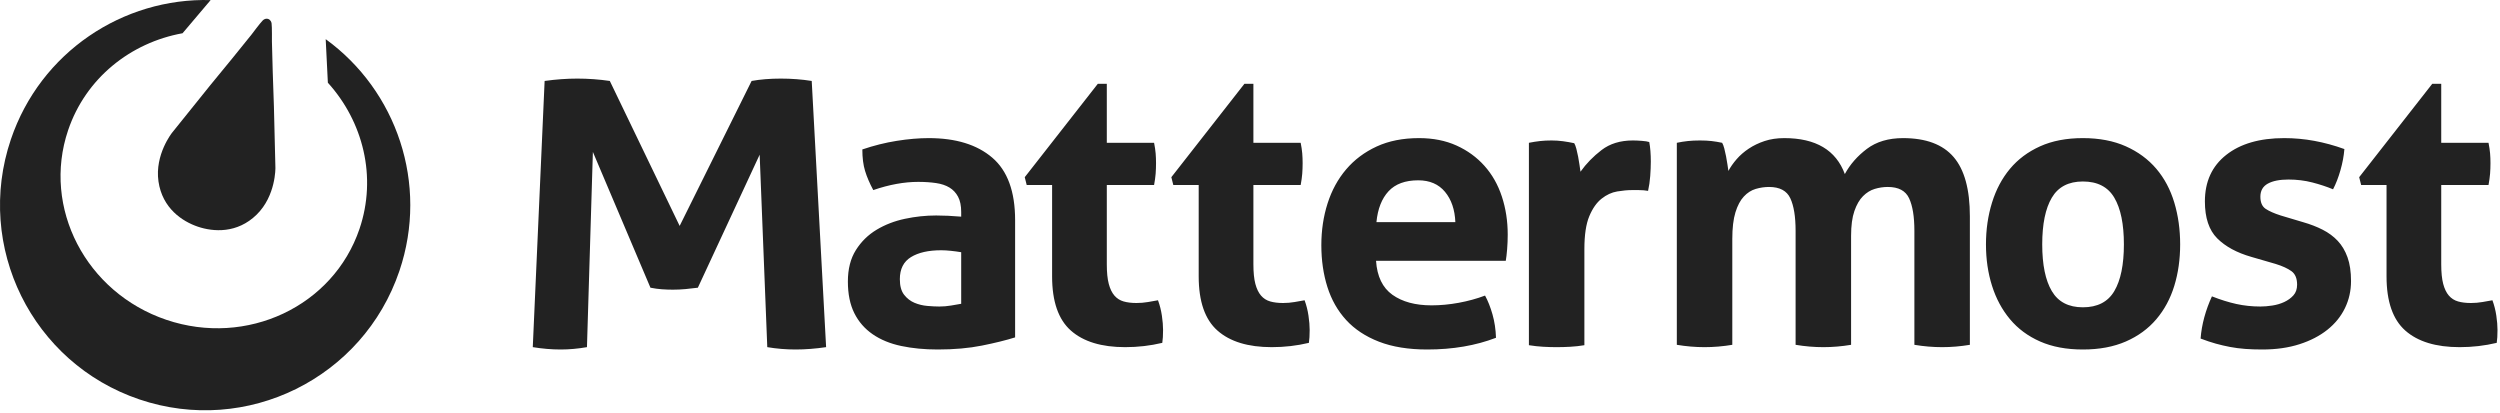
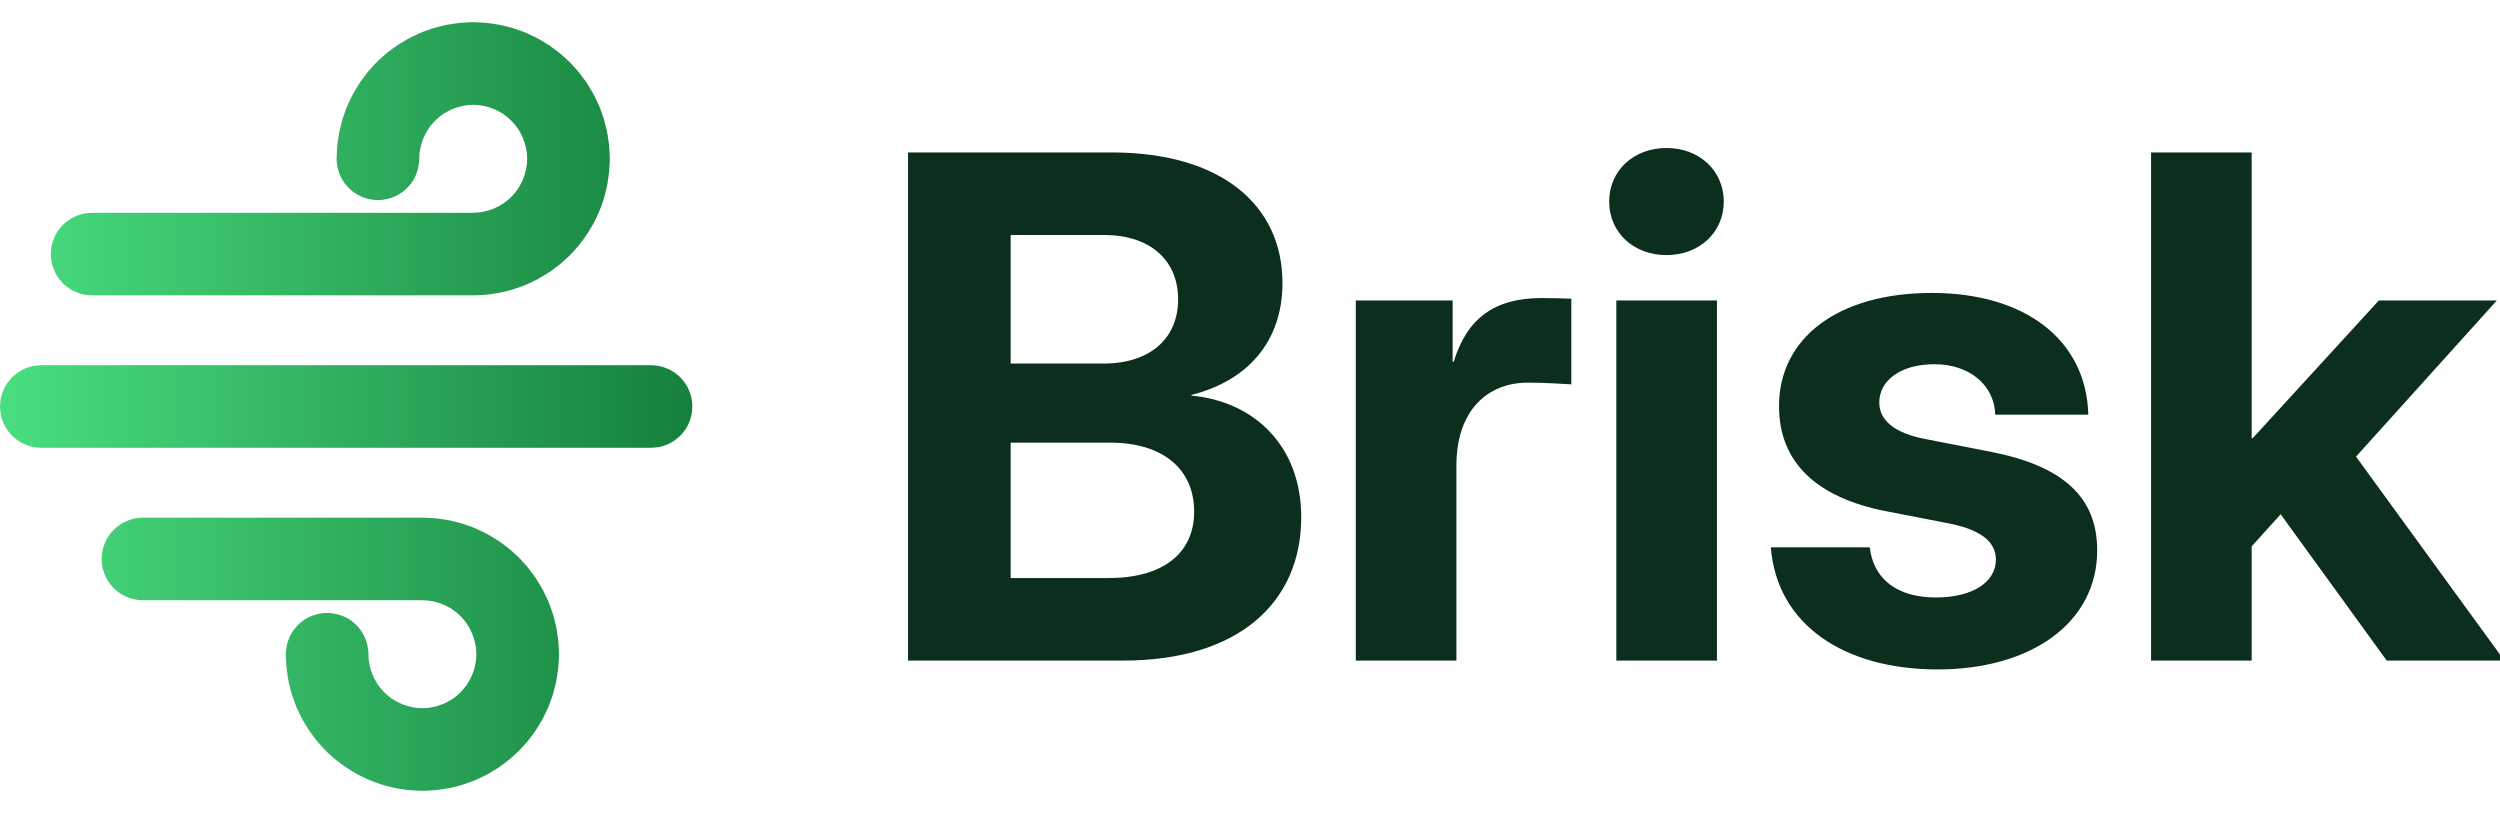
- <svg xmlns="http://www.w3.org/2000/svg" width="100%" height="100%" viewBox="0 0 1001 165" version="1.1" xml:space="preserve" style="fill-rule:evenodd;clip-rule:evenodd;stroke-linejoin:round;stroke-miterlimit:1.414;">
-   <g>
-     <path d="M384.862,84.87c0,-2.501 -0.418,-4.536 -1.253,-6.102c-0.833,-1.562 -1.981,-2.79 -3.441,-3.674c-1.46,-0.888 -3.26,-1.489 -5.397,-1.8c-2.139,-0.313 -4.512,-0.469 -7.12,-0.469c-5.632,0 -11.628,1.094 -17.991,3.284c-1.461,-2.712 -2.555,-5.268 -3.284,-7.666c-0.73,-2.398 -1.097,-5.266 -1.097,-8.605c4.59,-1.564 9.178,-2.711 13.768,-3.441c4.588,-0.73 8.867,-1.096 12.828,-1.096c10.848,0 19.322,2.607 25.424,7.824c6.101,5.215 9.152,13.557 9.152,25.03l0,46.934c-3.651,1.147 -8.084,2.243 -13.299,3.286c-5.213,1.043 -11.107,1.565 -17.678,1.565c-5.319,0 -10.196,-0.47 -14.629,-1.409c-4.432,-0.938 -8.24,-2.504 -11.418,-4.694c-3.183,-2.188 -5.633,-5.005 -7.356,-8.447c-1.719,-3.443 -2.58,-7.666 -2.58,-12.673c0,-5.005 1.069,-9.203 3.207,-12.593c2.138,-3.389 4.903,-6.102 8.291,-8.135c3.391,-2.034 7.171,-3.494 11.344,-4.381c4.172,-0.887 8.343,-1.33 12.515,-1.33c3.025,0 6.362,0.158 10.014,0.469l0,-1.877Zm0,16.115c-1.253,-0.209 -2.608,-0.393 -4.07,-0.548c-1.46,-0.156 -2.761,-0.234 -3.91,-0.234c-5.111,0 -9.153,0.911 -12.126,2.737c-2.972,1.825 -4.458,4.772 -4.458,8.839c0,2.713 0.574,4.797 1.721,6.259c1.147,1.459 2.53,2.528 4.146,3.205c1.617,0.679 3.336,1.096 5.162,1.253c1.827,0.155 3.417,0.236 4.771,0.236c1.566,0 3.131,-0.132 4.694,-0.393c1.566,-0.261 2.921,-0.494 4.07,-0.704l0,-20.65Zm36.4,-26.91l-10.17,0l-0.784,-3.129l29.258,-37.391l3.598,0l0,23.623l18.93,0c0.311,1.566 0.521,2.973 0.627,4.224c0.102,1.253 0.154,2.556 0.154,3.913c0,1.459 -0.052,2.867 -0.154,4.223c-0.106,1.357 -0.316,2.869 -0.627,4.537l-18.93,0l0,31.76c0,3.232 0.262,5.839 0.784,7.822c0.519,1.979 1.276,3.545 2.266,4.693c0.993,1.147 2.217,1.929 3.677,2.346c1.46,0.419 3.183,0.627 5.162,0.627c1.566,0 3.103,-0.131 4.617,-0.392c1.511,-0.26 2.841,-0.495 3.988,-0.703c0.732,1.979 1.251,4.04 1.565,6.179c0.314,2.138 0.469,4.043 0.469,5.711c0,1.147 -0.025,2.111 -0.078,2.894c-0.052,0.781 -0.129,1.54 -0.235,2.268c-4.797,1.149 -9.75,1.72 -14.861,1.72c-9.492,0 -16.742,-2.215 -21.747,-6.646c-5.006,-4.434 -7.509,-11.658 -7.509,-21.67l0,-36.609Zm58.696,0l-10.168,0l-0.784,-3.129l29.257,-37.391l3.598,0l0,23.623l18.93,0c0.312,1.566 0.522,2.973 0.627,4.224c0.102,1.253 0.155,2.556 0.155,3.913c0,1.459 -0.053,2.867 -0.155,4.223c-0.105,1.357 -0.315,2.869 -0.627,4.537l-18.93,0l0,31.76c0,3.232 0.263,5.839 0.783,7.822c0.522,1.979 1.278,3.545 2.268,4.693c0.992,1.147 2.215,1.929 3.677,2.346c1.459,0.419 3.182,0.627 5.161,0.627c1.565,0 3.103,-0.131 4.617,-0.392c1.512,-0.26 2.842,-0.495 3.989,-0.703c0.73,1.979 1.251,4.04 1.563,6.179c0.315,2.138 0.471,4.043 0.471,5.711c0,1.147 -0.026,2.111 -0.079,2.894c-0.051,0.781 -0.129,1.54 -0.234,2.268c-4.798,1.149 -9.75,1.72 -14.863,1.72c-9.49,0 -16.74,-2.215 -21.746,-6.646c-5.006,-4.434 -7.51,-11.658 -7.51,-21.67l0,-36.609Zm102.767,14.865c-0.208,-5.009 -1.591,-9.049 -4.146,-12.126c-2.555,-3.077 -6.127,-4.617 -10.717,-4.617c-5.215,0 -9.178,1.461 -11.89,4.381c-2.711,2.921 -4.327,7.041 -4.848,12.362l31.601,0Zm-31.759,15.486c0.418,6.258 2.608,10.795 6.571,13.612c3.963,2.816 9.178,4.224 15.646,4.224c3.546,0 7.168,-0.34 10.872,-1.019c3.703,-0.677 7.222,-1.642 10.561,-2.893c1.147,2.086 2.137,4.589 2.972,7.51c0.834,2.918 1.303,6.049 1.408,9.386c-8.136,3.129 -17.315,4.694 -27.537,4.694c-7.508,0 -13.947,-1.043 -19.321,-3.13c-5.37,-2.085 -9.751,-4.981 -13.14,-8.681c-3.39,-3.703 -5.894,-8.11 -7.51,-13.222c-1.616,-5.11 -2.423,-10.689 -2.423,-16.737c0,-5.946 0.833,-11.526 2.502,-16.741c1.667,-5.217 4.145,-9.752 7.431,-13.61c3.285,-3.861 7.352,-6.911 12.203,-9.154c4.85,-2.242 10.508,-3.364 16.974,-3.364c5.632,0 10.639,0.991 15.019,2.973c4.381,1.981 8.109,4.694 11.186,8.137c3.077,3.439 5.399,7.535 6.963,12.28c1.565,4.745 2.347,9.831 2.347,15.253c0,1.982 -0.078,3.939 -0.235,5.867c-0.156,1.928 -0.341,3.468 -0.547,4.615l-51.942,0Zm61.208,-47.248c1.564,-0.311 3.05,-0.547 4.458,-0.702c1.41,-0.159 2.946,-0.236 4.616,-0.236c1.565,0 3.104,0.106 4.614,0.312c1.514,0.209 3,0.471 4.458,0.784c0.315,0.522 0.602,1.277 0.862,2.268c0.261,0.991 0.495,2.034 0.704,3.13c0.209,1.095 0.39,2.188 0.547,3.285c0.157,1.096 0.286,2.005 0.392,2.739c2.294,-3.235 5.112,-6.13 8.448,-8.684c3.338,-2.556 7.51,-3.834 12.515,-3.834c1.045,0 2.244,0.052 3.599,0.157c1.355,0.104 2.346,0.26 2.972,0.47c0.209,1.041 0.366,2.241 0.469,3.597c0.107,1.356 0.158,2.764 0.158,4.225c0,1.773 -0.08,3.702 -0.235,5.788c-0.157,2.086 -0.444,4.067 -0.862,5.945c-1.147,-0.21 -2.424,-0.313 -3.831,-0.313c-1.408,0 -2.27,0 -2.581,0c-1.775,0 -3.755,0.183 -5.947,0.547c-2.189,0.366 -4.275,1.33 -6.257,2.896c-1.983,1.564 -3.624,3.911 -4.929,7.041c-1.303,3.127 -1.957,7.508 -1.957,13.141l0,38.486c-1.875,0.311 -3.752,0.52 -5.631,0.624c-1.876,0.105 -3.701,0.156 -5.475,0.156c-1.774,0 -3.572,-0.051 -5.398,-0.156c-1.825,-0.104 -3.728,-0.313 -5.709,-0.624l0,-81.042Zm59.226,0c1.459,-0.311 2.92,-0.547 4.379,-0.702c1.461,-0.159 3.077,-0.236 4.851,-0.236c1.773,0 3.337,0.077 4.693,0.236c1.356,0.155 2.764,0.391 4.224,0.702c0.312,0.522 0.601,1.279 0.861,2.27c0.26,0.99 0.496,2.035 0.704,3.128c0.209,1.096 0.39,2.164 0.547,3.207c0.159,1.043 0.288,1.93 0.392,2.66c0.832,-1.563 1.929,-3.128 3.286,-4.694c1.355,-1.562 2.971,-2.969 4.848,-4.223c1.877,-1.252 3.989,-2.269 6.337,-3.05c2.346,-0.784 4.981,-1.175 7.901,-1.175c12.619,0 20.702,4.799 24.249,14.395c2.085,-3.86 5.032,-7.222 8.838,-10.092c3.808,-2.869 8.632,-4.303 14.474,-4.303c9.177,0 15.93,2.532 20.258,7.59c4.33,5.057 6.494,12.958 6.494,23.702l0,51.47c-3.754,0.626 -7.459,0.937 -11.108,0.937c-3.651,0 -7.354,-0.311 -11.108,-0.937l0,-45.684c0,-5.632 -0.705,-9.959 -2.114,-12.983c-1.406,-3.025 -4.248,-4.538 -8.524,-4.538c-1.775,0 -3.52,0.262 -5.24,0.782c-1.723,0.52 -3.287,1.485 -4.694,2.894c-1.408,1.408 -2.555,3.391 -3.443,5.946c-0.887,2.553 -1.33,5.867 -1.33,9.934l0,43.649c-3.755,0.626 -7.458,0.937 -11.108,0.937c-3.65,0 -7.354,-0.311 -11.109,-0.937l0,-45.684c0,-5.632 -0.703,-9.959 -2.112,-12.983c-1.408,-3.025 -4.249,-4.538 -8.525,-4.538c-1.771,0 -3.546,0.262 -5.32,0.782c-1.771,0.52 -3.363,1.538 -4.771,3.051c-1.409,1.511 -2.53,3.623 -3.363,6.336c-0.835,2.711 -1.253,6.258 -1.253,10.638l0,42.398c-3.755,0.626 -7.455,0.937 -11.107,0.937c-3.651,0 -7.352,-0.311 -11.107,-0.937l0,-80.885Zm162.58,65.865c5.841,0 10.039,-2.163 12.593,-6.493c2.556,-4.327 3.834,-10.56 3.834,-18.694c0,-8.136 -1.278,-14.367 -3.834,-18.696c-2.554,-4.33 -6.752,-6.493 -12.593,-6.493c-5.736,0 -9.882,2.163 -12.437,6.493c-2.557,4.329 -3.835,10.56 -3.835,18.696c0,8.134 1.278,14.367 3.835,18.694c2.555,4.33 6.701,6.493 12.437,6.493Zm0,16.897c-6.571,0 -12.282,-1.07 -17.131,-3.208c-4.85,-2.137 -8.866,-5.11 -12.047,-8.918c-3.181,-3.807 -5.58,-8.265 -7.195,-13.376c-1.618,-5.111 -2.426,-10.637 -2.426,-16.582c0,-5.945 0.808,-11.526 2.426,-16.74c1.615,-5.215 4.014,-9.726 7.195,-13.533c3.181,-3.808 7.197,-6.803 12.047,-8.996c4.849,-2.19 10.56,-3.286 17.131,-3.286c6.571,0 12.306,1.096 17.209,3.286c4.901,2.193 8.968,5.188 12.204,8.996c3.233,3.807 5.631,8.318 7.197,13.533c1.564,5.214 2.345,10.795 2.345,16.74c0,5.945 -0.781,11.471 -2.345,16.582c-1.566,5.111 -3.964,9.569 -7.197,13.376c-3.236,3.808 -7.303,6.781 -12.204,8.918c-4.903,2.138 -10.638,3.208 -17.209,3.208Zm67.477,-37.078c-5.842,-1.67 -10.405,-4.146 -13.689,-7.432c-3.286,-3.284 -4.929,-8.213 -4.929,-14.785c0,-7.927 2.843,-14.13 8.528,-18.615c5.683,-4.486 13.429,-6.729 23.232,-6.729c4.068,0 8.082,0.366 12.046,1.096c3.964,0.73 7.979,1.824 12.046,3.286c-0.209,2.71 -0.73,5.526 -1.566,8.448c-0.832,2.919 -1.823,5.474 -2.97,7.667c-2.504,-1.044 -5.267,-1.957 -8.293,-2.74c-3.023,-0.781 -6.205,-1.172 -9.542,-1.172c-3.547,0 -6.309,0.547 -8.293,1.642c-1.981,1.096 -2.972,2.843 -2.972,5.24c0,2.295 0.704,3.912 2.112,4.851c1.408,0.938 3.417,1.827 6.023,2.659l8.918,2.662c2.921,0.833 5.554,1.849 7.901,3.049c2.346,1.2 4.355,2.686 6.023,4.458c1.669,1.773 2.972,3.964 3.91,6.571c0.94,2.608 1.41,5.788 1.41,9.542c0,3.861 -0.809,7.459 -2.426,10.796c-1.616,3.338 -3.964,6.232 -7.04,8.682c-3.077,2.453 -6.806,4.382 -11.187,5.789c-4.379,1.409 -9.334,2.113 -14.862,2.113c-2.504,0 -4.796,-0.079 -6.882,-0.235c-2.087,-0.158 -4.094,-0.418 -6.024,-0.782c-1.929,-0.366 -3.833,-0.808 -5.71,-1.33c-1.878,-0.521 -3.912,-1.199 -6.102,-2.034c0.21,-2.817 0.705,-5.659 1.486,-8.526c0.782,-2.867 1.8,-5.659 3.051,-8.371c3.442,1.357 6.702,2.373 9.779,3.051c3.077,0.679 6.284,1.019 9.62,1.019c1.462,0 3.052,-0.132 4.771,-0.393c1.722,-0.261 3.313,-0.73 4.773,-1.408c1.461,-0.678 2.687,-1.565 3.677,-2.659c0.991,-1.095 1.484,-2.529 1.484,-4.304c0,-2.501 -0.755,-4.301 -2.267,-5.396c-1.513,-1.094 -3.625,-2.062 -6.335,-2.895l-9.701,-2.815Zm54.112,-28.787l-10.167,0l-0.785,-3.129l29.256,-37.391l3.598,0l0,23.623l18.931,0c0.313,1.566 0.521,2.973 0.627,4.224c0.103,1.253 0.156,2.556 0.156,3.913c0,1.459 -0.053,2.867 -0.156,4.223c-0.106,1.357 -0.314,2.869 -0.627,4.537l-18.931,0l0,31.76c0,3.232 0.263,5.839 0.783,7.822c0.523,1.979 1.278,3.545 2.268,4.693c0.993,1.147 2.218,1.929 3.677,2.346c1.459,0.419 3.183,0.627 5.163,0.627c1.565,0 3.102,-0.131 4.616,-0.392c1.511,-0.26 2.841,-0.495 3.988,-0.703c0.731,1.979 1.253,4.04 1.564,6.179c0.315,2.138 0.47,4.043 0.47,5.711c0,1.147 -0.026,2.111 -0.078,2.894c-0.052,0.781 -0.129,1.54 -0.235,2.268c-4.796,1.149 -9.75,1.72 -14.861,1.72c-9.492,0 -16.741,-2.215 -21.748,-6.646c-5.005,-4.434 -7.509,-11.658 -7.509,-21.67l0,-36.609Zm-737.501,-41.662c4.521,-0.629 8.87,-0.945 13.05,-0.945c4.407,0 8.758,0.316 13.051,0.945l27.965,58.043l28.812,-58.043c3.503,-0.629 7.399,-0.945 11.694,-0.945c4.294,0 8.416,0.316 12.372,0.945l5.762,106.583c-4.292,0.63 -8.36,0.944 -12.201,0.944c-3.844,0 -7.627,-0.314 -11.355,-0.944l-3.052,-77.061l-24.745,53.261c-1.583,0.21 -3.22,0.396 -4.916,0.551c-1.695,0.158 -3.388,0.236 -5.084,0.236c-1.47,0 -2.937,-0.052 -4.405,-0.157c-1.469,-0.105 -2.994,-0.316 -4.577,-0.63l-23.049,-54.365l-2.373,78.165c-3.615,0.63 -7.118,0.944 -10.509,0.944c-3.616,0 -7.346,-0.314 -11.185,-0.944l4.745,-106.583Z" style="fill:#222;" />
-     <path d="M130.41,15.678l0.865,17.434c14.134,15.615 19.713,37.729 12.677,58.513c-10.503,31.025 -45.136,47.334 -77.354,36.427c-32.219,-10.906 -49.823,-44.899 -39.32,-75.924c7.059,-20.853 25.019,-35.058 45.82,-38.819l11.239,-13.279c-35.063,-0.949 -68.143,20.815 -79.979,55.778c-14.542,42.958 8.493,89.571 51.451,104.114c42.958,14.542 89.572,-8.494 104.115,-51.452c11.816,-34.906 -1.179,-72.227 -29.514,-92.792Z" style="fill:#222;" />
-     <path d="M110.273,67.122l-0.595,-24.373l-0.477,-14.025l-0.323,-12.15c0,0 0.067,-5.859 -0.137,-7.236c-0.043,-0.29 -0.134,-0.525 -0.243,-0.731l-0.041,-0.086l-0.047,-0.075c-0.224,-0.387 -0.578,-0.701 -1.035,-0.856c-0.467,-0.158 -0.951,-0.119 -1.371,0.062l-0.026,0.01l-0.145,0.074c-0.199,0.097 -0.402,0.223 -0.6,0.415c-0.999,0.969 -4.504,5.664 -4.504,5.664l-7.638,9.456l-8.898,10.851l-15.278,18.999c0,0 -7.011,8.75 -5.462,19.521c1.55,10.77 9.557,16.017 15.769,18.12c6.211,2.103 15.759,2.799 23.533,-4.816c7.773,-7.615 7.518,-18.824 7.518,-18.824Z" style="fill:#222;" />
+ <svg xmlns="http://www.w3.org/2000/svg" viewBox="0 0 196.8 64" width="196.8" height="64">
+   <defs>
+     <linearGradient id="g" gradientUnits="userSpaceOnUse" x1="0" y1="0" x2="54.5" y2="0">
+       <stop offset="0" stop-color="#4ade80" />
+       <stop offset="1" stop-color="#15803d" />
+     </linearGradient>
+   </defs>
+   <path fill="url(#g)" d="M37.41 23.25 L38.14 23.21 L38.46 23.18 L39.19 23.07 L39.50 23.01 L40.22 22.83 L40.52 22.74 L41.22 22.49 L41.51 22.37 L42.18 22.05 L42.46 21.90 L43.09 21.52 L43.35 21.35 L43.94 20.91 L44.19 20.71 L44.74 20.21 L44.96 19.99 L45.46 19.44 L45.66 19.19 L46.10 18.60 L46.27 18.34 L46.65 17.71 L46.80 17.43 L47.12 16.76 L47.24 16.47 L47.49 15.77 L47.58 15.47 L47.76 14.75 L47.82 14.44 L47.93 13.71 L47.96 13.39 L48.00 12.66 L48.00 12.34 L47.96 11.61 L47.93 11.29 L47.82 10.56 L47.76 10.25 L47.58 9.53 L47.49 9.23 L47.24 8.53 L47.12 8.24 L46.80 7.57 L46.65 7.29 L46.27 6.66 L46.10 6.40 L45.66 5.81 L45.46 5.56 L44.96 5.01 L44.74 4.79 L44.19 4.29 L43.94 4.09 L43.35 3.65 L43.09 3.48 L42.46 3.10 L42.18 2.95 L41.51 2.63 L41.22 2.51 L40.52 2.26 L40.22 2.17 L39.50 1.99 L39.19 1.93 L38.46 1.82 L38.14 1.79 L37.41 1.75 L37.09 1.75 L36.36 1.79 L36.04 1.82 L35.31 1.93 L35.00 1.99 L34.28 2.17 L33.98 2.26 L33.28 2.51 L32.99 2.63 L32.32 2.95 L32.04 3.10 L31.41 3.48 L31.15 3.65 L30.56 4.09 L30.31 4.29 L29.76 4.79 L29.54 5.01 L29.04 5.56 L28.84 5.81 L28.40 6.40 L28.23 6.66 L27.85 7.29 L27.70 7.57 L27.38 8.24 L27.26 8.53 L27.01 9.23 L26.92 9.53 L26.74 10.25 L26.68 10.56 L26.57 11.29 L26.54 11.61 L26.50 12.34 L26.50 12.66 L26.54 12.98 L26.60 13.29 L26.69 13.59 L26.81 13.89 L26.96 14.17 L27.14 14.44 L27.34 14.68 L27.57 14.91 L27.81 15.11 L28.08 15.29 L28.36 15.44 L28.66 15.56 L28.96 15.65 L29.27 15.71 L29.59 15.75 L29.91 15.75 L30.23 15.71 L30.54 15.65 L30.84 15.56 L31.14 15.44 L31.42 15.29 L31.69 15.11 L31.93 14.91 L32.16 14.68 L32.36 14.44 L32.54 14.17 L32.69 13.89 L32.81 13.59 L32.90 13.29 L32.96 12.98 L33.00 12.66 L33.02 12.08 L33.09 11.67 L33.19 11.27 L33.33 10.88 L33.51 10.50 L33.72 10.14 L33.97 9.81 L34.25 9.50 L34.56 9.22 L34.89 8.97 L35.25 8.76 L35.63 8.58 L36.02 8.44 L36.42 8.34 L36.83 8.27 L37.25 8.25 L37.67 8.27 L38.08 8.34 L38.48 8.44 L38.87 8.58 L39.25 8.76 L39.61 8.97 L39.94 9.22 L40.25 9.50 L40.53 9.81 L40.78 10.14 L40.99 10.50 L41.17 10.88 L41.31 11.27 L41.41 11.67 L41.48 12.08 L41.50 12.50 L41.48 12.92 L41.41 13.33 L41.31 13.73 L41.17 14.12 L40.99 14.50 L40.78 14.86 L40.53 15.19 L40.25 15.50 L39.94 15.78 L39.61 16.03 L39.25 16.24 L38.87 16.42 L38.48 16.56 L38.08 16.66 L37.67 16.73 L37.17 16.75 L7.25 16.75 L6.93 16.77 L6.62 16.81 L6.31 16.89 L6.01 17.00 L5.72 17.13 L5.44 17.30 L5.19 17.49 L4.95 17.70 L4.74 17.94 L4.55 18.19 L4.38 18.47 L4.25 18.76 L4.14 19.06 L4.06 19.37 L4.02 19.68 L4.00 20.00 L4.02 20.32 L4.06 20.63 L4.14 20.94 L4.25 21.24 L4.38 21.53 L4.55 21.81 L4.74 22.06 L4.95 22.30 L5.19 22.51 L5.44 22.70 L5.72 22.87 L6.01 23.00 L6.31 23.11 L6.62 23.19 L6.93 23.23 L7.25 23.25 L37.25 23.25 Z M51.88 35.19 L52.19 35.11 L52.49 35.00 L52.78 34.87 L53.06 34.70 L53.31 34.51 L53.55 34.30 L53.76 34.06 L53.95 33.81 L54.12 33.53 L54.25 33.24 L54.36 32.94 L54.44 32.63 L54.48 32.32 L54.50 32.00 L54.48 31.68 L54.44 31.37 L54.36 31.06 L54.25 30.76 L54.12 30.47 L53.95 30.19 L53.76 29.94 L53.55 29.70 L53.31 29.49 L53.06 29.30 L52.78 29.13 L52.49 29.00 L52.19 28.89 L51.88 28.81 L51.57 28.77 L51.25 28.75 L3.25 28.75 L2.93 28.77 L2.62 28.81 L2.31 28.89 L2.01 29.00 L1.72 29.13 L1.44 29.30 L1.19 29.49 L0.95 29.70 L0.74 29.94 L0.55 30.19 L0.38 30.47 L0.25 30.76 L0.14 31.06 L0.06 31.37 L0.02 31.68 L0.00 32.00 L0.02 32.32 L0.06 32.63 L0.14 32.94 L0.25 33.24 L0.38 33.53 L0.55 33.81 L0.74 34.06 L0.95 34.30 L1.19 34.51 L1.44 34.70 L1.72 34.87 L2.01 35.00 L2.31 35.11 L2.62 35.19 L2.93 35.23 L3.25 35.25 L51.25 35.25 L51.57 35.23 Z M34.08 47.34 L34.48 47.44 L34.87 47.58 L35.25 47.76 L35.61 47.97 L35.94 48.22 L36.25 48.50 L36.53 48.81 L36.78 49.14 L36.99 49.50 L37.17 49.88 L37.31 50.27 L37.41 50.67 L37.48 51.08 L37.50 51.50 L37.48 51.92 L37.41 52.33 L37.31 52.73 L37.17 53.12 L36.99 53.50 L36.78 53.86 L36.53 54.19 L36.25 54.50 L35.94 54.78 L35.61 55.03 L35.25 55.24 L34.87 55.42 L34.48 55.56 L34.08 55.66 L33.67 55.73 L33.25 55.75 L32.83 55.73 L32.42 55.66 L32.02 55.56 L31.63 55.42 L31.25 55.24 L30.89 55.03 L30.56 54.78 L30.25 54.50 L29.97 54.19 L29.72 53.86 L29.51 53.50 L29.33 53.12 L29.19 52.73 L29.09 52.33 L29.02 51.92 L29.00 51.34 L28.96 51.02 L28.90 50.71 L28.81 50.41 L28.69 50.11 L28.54 49.83 L28.36 49.56 L28.16 49.32 L27.93 49.09 L27.69 48.89 L27.42 48.71 L27.14 48.56 L26.84 48.44 L26.54 48.35 L26.23 48.29 L25.91 48.25 L25.59 48.25 L25.27 48.29 L24.96 48.35 L24.66 48.44 L24.36 48.56 L24.08 48.71 L23.81 48.89 L23.57 49.09 L23.34 49.32 L23.14 49.56 L22.96 49.83 L22.81 50.11 L22.69 50.41 L22.60 50.71 L22.54 51.02 L22.50 51.34 L22.50 51.66 L22.54 52.39 L22.57 52.71 L22.68 53.44 L22.74 53.75 L22.92 54.47 L23.01 54.77 L23.26 55.47 L23.38 55.76 L23.70 56.43 L23.85 56.71 L24.23 57.34 L24.40 57.60 L24.84 58.19 L25.04 58.44 L25.54 58.99 L25.76 59.21 L26.31 59.71 L26.56 59.91 L27.15 60.35 L27.41 60.52 L28.04 60.90 L28.32 61.05 L28.99 61.37 L29.28 61.49 L29.98 61.74 L30.28 61.83 L31.00 62.01 L31.31 62.07 L32.04 62.18 L32.36 62.21 L33.09 62.25 L33.41 62.25 L34.14 62.21 L34.46 62.18 L35.19 62.07 L35.50 62.01 L36.22 61.83 L36.52 61.74 L37.22 61.49 L37.51 61.37 L38.18 61.05 L38.46 60.90 L39.09 60.52 L39.35 60.35 L39.94 59.91 L40.19 59.71 L40.74 59.21 L40.96 58.99 L41.46 58.44 L41.66 58.19 L42.10 57.60 L42.27 57.34 L42.65 56.71 L42.80 56.43 L43.12 55.76 L43.24 55.47 L43.49 54.77 L43.58 54.47 L43.76 53.75 L43.82 53.44 L43.93 52.71 L43.96 52.39 L44.00 51.66 L44.00 51.34 L43.96 50.61 L43.93 50.29 L43.82 49.56 L43.76 49.25 L43.58 48.53 L43.49 48.23 L43.24 47.53 L43.12 47.24 L42.80 46.57 L42.65 46.29 L42.27 45.66 L42.10 45.40 L41.66 44.81 L41.46 44.56 L40.96 44.01 L40.74 43.79 L40.19 43.29 L39.94 43.09 L39.35 42.65 L39.09 42.48 L38.46 42.10 L38.18 41.95 L37.51 41.63 L37.22 41.51 L36.52 41.26 L36.22 41.17 L35.50 40.99 L35.19 40.93 L34.46 40.82 L34.14 40.79 L33.41 40.75 L33.25 40.75 L11.25 40.75 L10.93 40.77 L10.62 40.81 L10.31 40.89 L10.01 41.00 L9.72 41.13 L9.44 41.30 L9.19 41.49 L8.95 41.70 L8.74 41.94 L8.55 42.19 L8.38 42.47 L8.25 42.76 L8.14 43.06 L8.06 43.37 L8.02 43.68 L8.00 44.00 L8.02 44.32 L8.06 44.63 L8.14 44.94 L8.25 45.24 L8.38 45.53 L8.55 45.81 L8.74 46.06 L8.95 46.30 L9.19 46.51 L9.44 46.70 L9.72 46.87 L10.01 47.00 L10.31 47.11 L10.62 47.19 L10.93 47.23 L11.25 47.25 L33.17 47.25 L33.67 47.27 Z" />
+   <g transform="translate(68.50 12)">
+     <path fill="#0b2e1d" d="M2.98 40.0H19.919C29.02 40.0 33.933 35.409 33.933 28.725C33.933 23.034 30.174 19.597 25.289 19.141V19.087C29.691 17.987 32.456 14.899 32.456 10.282C32.456 4.134 27.624 0.0 19.007 0.0H2.98ZM11.06 33.503V22.846H18.899C23.06 22.846 25.503 24.94 25.503 28.268C25.503 31.597 23.007 33.503 18.765 33.503ZM11.06 16.617V6.497H18.389C22.013 6.497 24.242 8.456 24.242 11.57C24.242 14.658 22.013 16.617 18.389 16.617ZM38.228 40.0H46.148V24.644C46.148 20.376 48.537 18.121 51.785 18.121C53.128 18.121 54.604 18.228 55.195 18.255V11.517C54.55 11.49 53.772 11.463 52.859 11.463C49.128 11.463 46.98 13.074 45.933 16.483H45.852V11.651H38.228ZM58.738 40.0H66.658V11.651H58.738ZM62.685 8.081C65.289 8.081 67.195 6.282 67.195 3.866C67.195 1.45 65.289 -0.349 62.685 -0.349C60.081 -0.349 58.174 1.45 58.174 3.866C58.174 6.282 60.081 8.081 62.685 8.081ZM84.027 40.698C91.436 40.698 96.591 36.993 96.591 31.329C96.591 27.168 93.96 24.698 88.242 23.57L82.872 22.523C80.698 22.067 79.436 21.128 79.436 19.678C79.436 17.987 81.074 16.671 83.785 16.671C86.577 16.671 88.51 18.362 88.564 20.644H95.893C95.732 14.738 90.899 11.06 83.57 11.06C76.188 11.06 71.544 14.604 71.544 19.973C71.544 24.376 74.47 27.168 79.973 28.242L84.94 29.208C87.248 29.664 88.617 30.55 88.617 32.054C88.617 33.799 86.819 35.034 83.893 35.034C80.805 35.034 78.98 33.557 78.685 31.087H70.899C71.383 37.181 76.671 40.698 84.027 40.698ZM100.832 40.0H108.752V31.007L111.034 28.483L119.383 40.0H128.644L116.966 23.946L128.054 11.651H118.765L108.832 22.497H108.752V0.0H100.832Z" />
  </g>
</svg>
